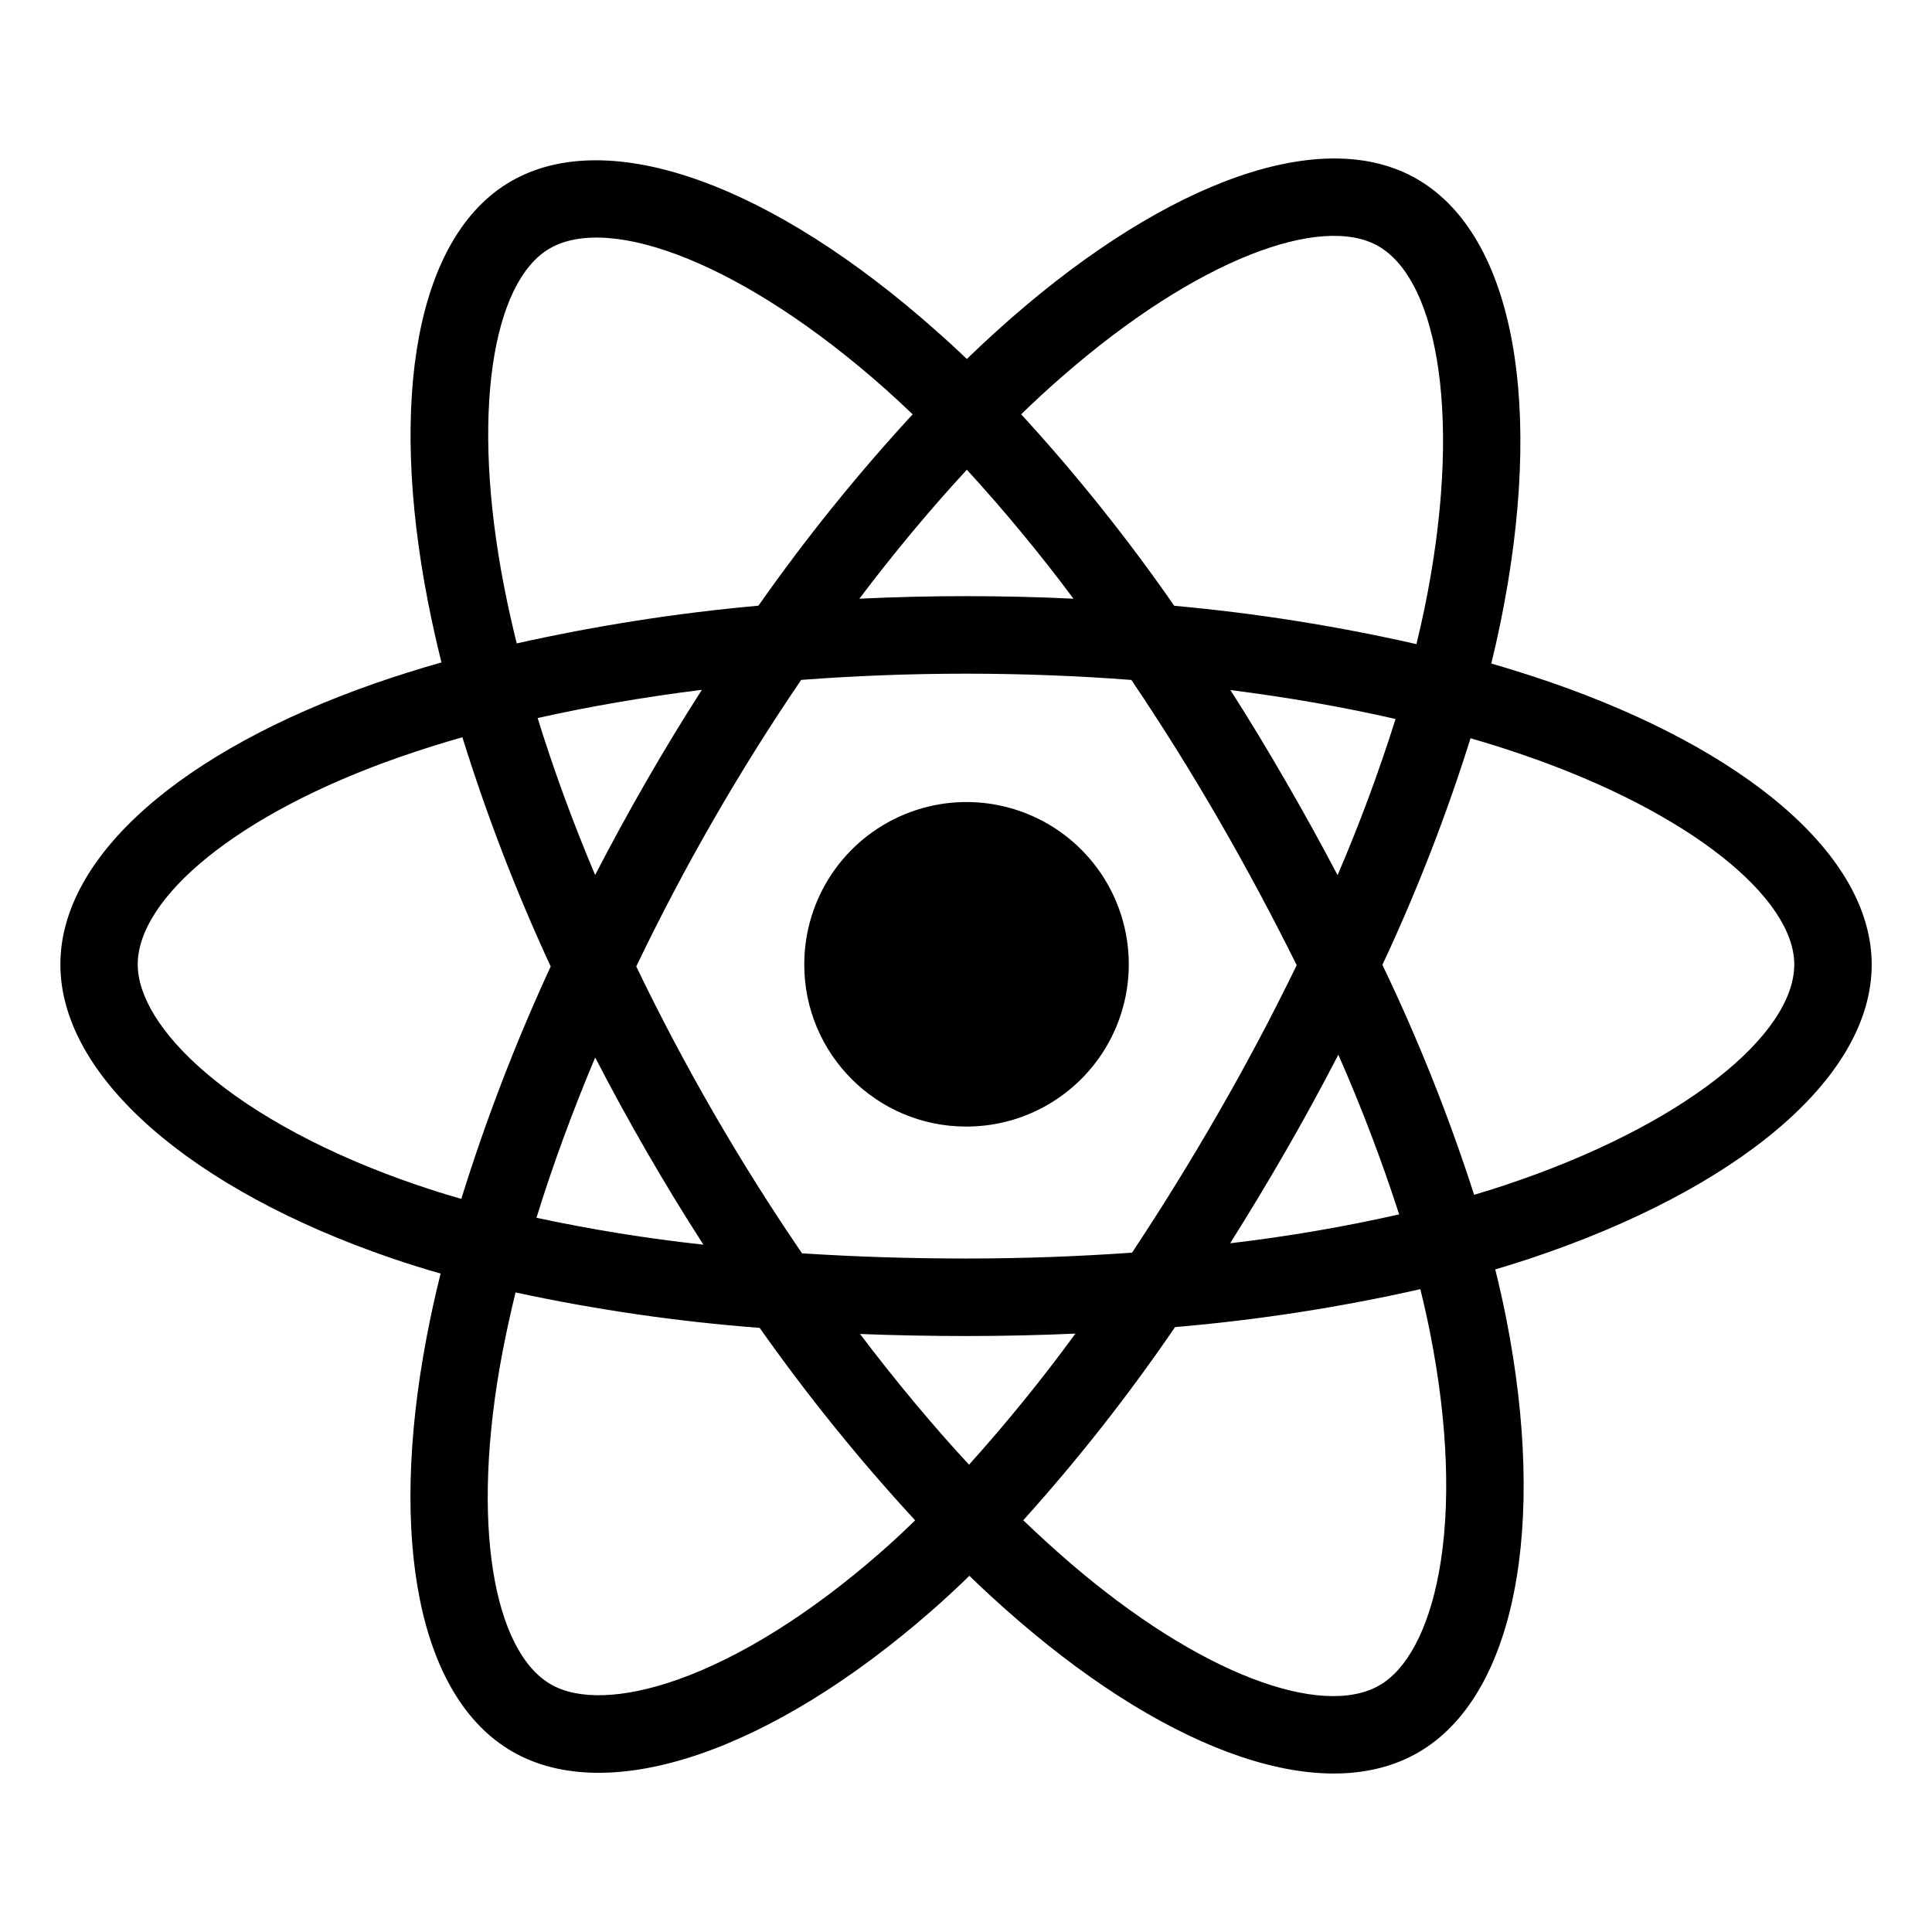
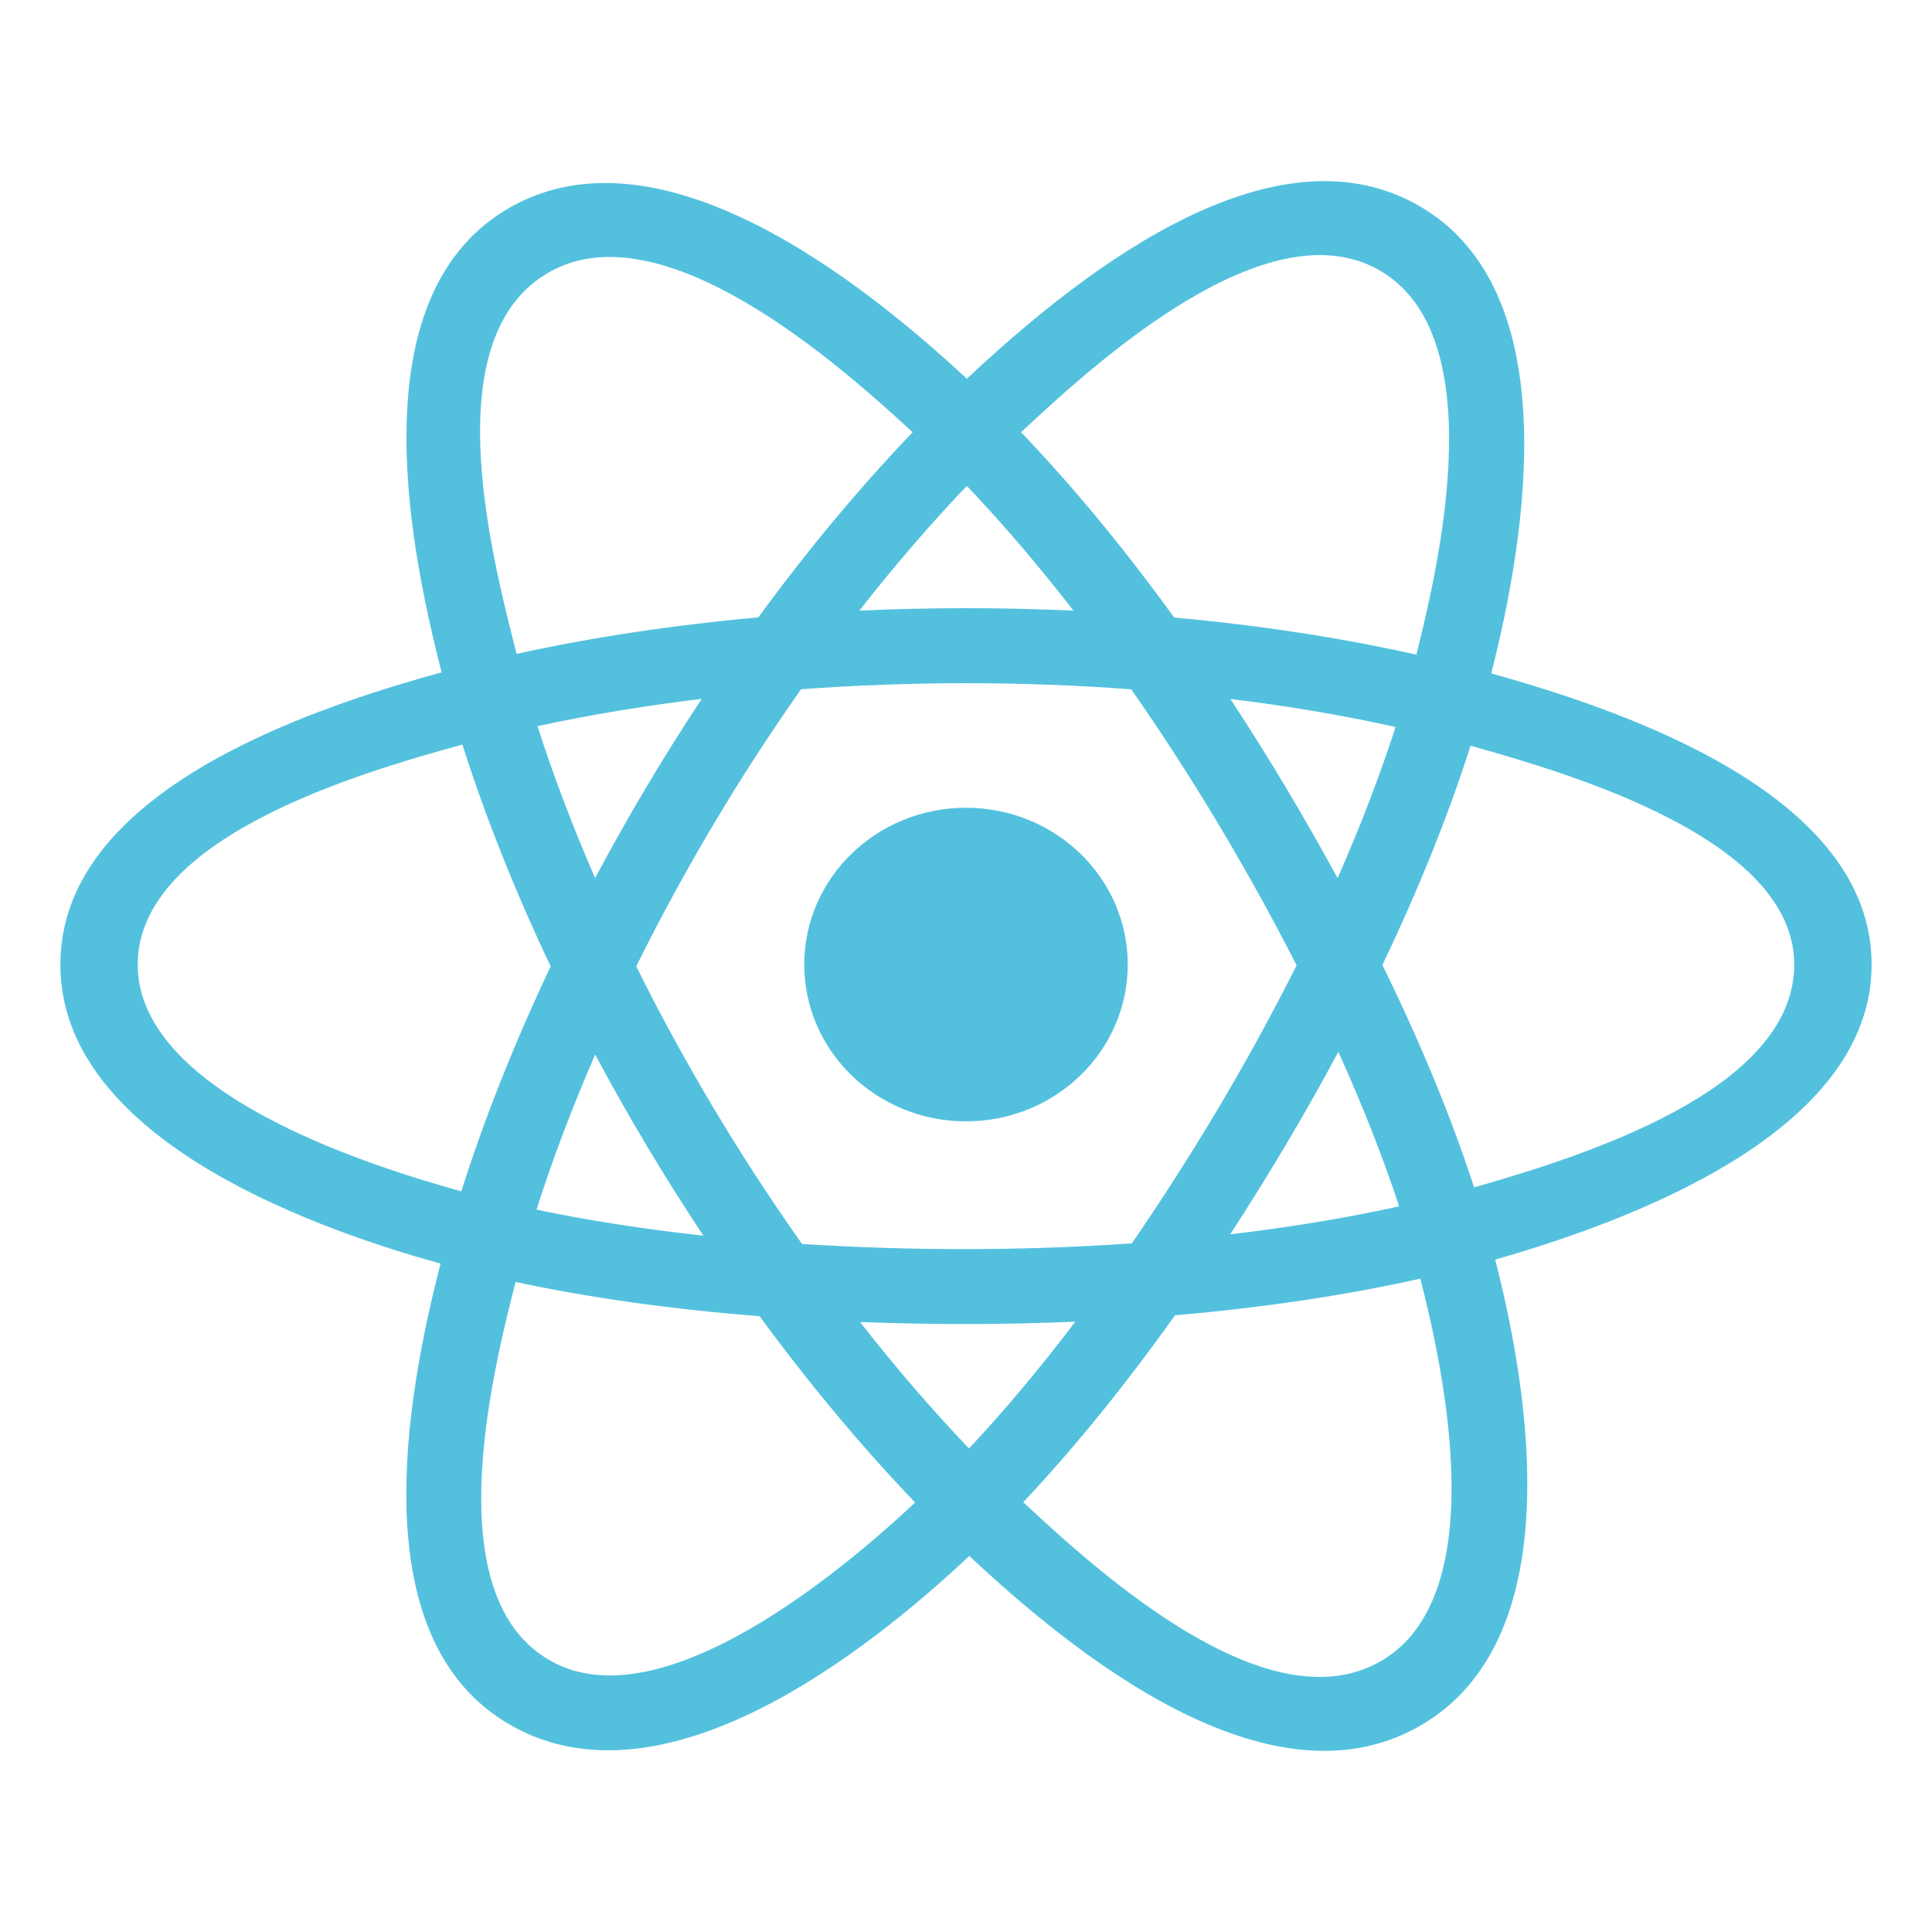
- <svg xmlns="http://www.w3.org/2000/svg" fill="#000000" width="800px" height="800px" viewBox="0 0 512 512">
-   <path d="M410.66,180.72h0q-7.67-2.62-15.45-4.88,1.29-5.25,2.38-10.56c11.7-56.9,4.05-102.74-22.06-117.83-25-14.48-66,.61-107.36,36.69q-6.1,5.34-11.95,11-3.9-3.76-8-7.36c-43.35-38.58-86.8-54.83-112.88-39.69-25,14.51-32.43,57.6-21.9,111.53q1.58,8,3.55,15.93c-6.15,1.75-12.09,3.62-17.77,5.6C48.46,198.9,16,226.73,16,255.59c0,29.82,34.84,59.72,87.77,77.85q6.44,2.19,13,4.07Q114.64,346,113,354.68c-10,53-2.2,95.07,22.75,109.49,25.77,14.89,69-.41,111.14-37.31q5-4.38,10-9.25,6.32,6.11,13,11.86c40.8,35.18,81.09,49.39,106,34.93,25.75-14.94,34.12-60.14,23.25-115.13q-1.25-6.3-2.88-12.86,4.56-1.35,8.93-2.79c55-18.27,90.83-47.81,90.83-78C496,226.62,462.5,198.61,410.66,180.72Zm-129-81.08c35.43-30.91,68.55-43.11,83.65-34.39h0c16.07,9.29,22.32,46.75,12.22,95.88q-1,4.8-2.16,9.57a487.83,487.83,0,0,0-64.18-10.16,481.27,481.27,0,0,0-40.57-50.75Q276,104.57,281.64,99.64ZM157.73,280.25q6.51,12.6,13.61,24.89,7.23,12.54,15.07,24.71a435.28,435.28,0,0,1-44.24-7.13C146.41,309,151.63,294.75,157.73,280.25Zm0-48.33c-6-14.19-11.08-28.15-15.25-41.63,13.7-3.07,28.3-5.58,43.52-7.48q-7.65,11.94-14.72,24.23T157.7,231.92Zm10.9,24.17q9.48-19.77,20.42-38.78h0q10.93-19,23.27-37.13c14.28-1.08,28.92-1.65,43.71-1.65s29.52.57,43.79,1.66q12.21,18.09,23.13,37t20.69,38.6Q334,275.63,323,294.73h0q-10.91,19-23,37.24c-14.25,1-29,1.55-44,1.55s-29.47-.47-43.46-1.38q-12.43-18.19-23.46-37.29T168.6,256.09ZM340.75,305q7.25-12.58,13.92-25.49h0a440.41,440.41,0,0,1,16.12,42.32A434.44,434.44,0,0,1,326,329.48Q333.62,317.39,340.75,305Zm13.72-73.07q-6.64-12.65-13.81-25h0q-7-12.18-14.59-24.06c15.31,1.94,30,4.52,43.77,7.67A439.89,439.89,0,0,1,354.47,231.93ZM256.23,124.48h0a439.75,439.75,0,0,1,28.25,34.18q-28.35-1.35-56.74,0C237.07,146.32,246.62,134.87,256.23,124.48ZM145.66,65.86c16.06-9.32,51.57,4,89,37.27,2.39,2.13,4.8,4.36,7.2,6.67A491.37,491.37,0,0,0,201,160.51a499.12,499.12,0,0,0-64.06,10q-1.83-7.36-3.3-14.82h0C124.59,109.46,130.58,74.61,145.66,65.86ZM122.25,317.71q-6-1.71-11.85-3.71c-23.4-8-42.73-18.44-56-29.81C42.52,274,36.5,263.83,36.5,255.59c0-17.51,26.06-39.85,69.52-55q8.19-2.85,16.52-5.21a493.54,493.54,0,0,0,23.4,60.75A502.46,502.46,0,0,0,122.25,317.71Zm111.13,93.67c-18.63,16.32-37.29,27.89-53.74,33.72h0c-14.78,5.23-26.55,5.38-33.66,1.27-15.14-8.75-21.44-42.54-12.85-87.86q1.53-8,3.5-16a480.85,480.85,0,0,0,64.69,9.39,501.2,501.2,0,0,0,41.2,51C239.54,405.83,236.49,408.65,233.38,411.38Zm23.42-23.22c-9.72-10.51-19.42-22.14-28.88-34.64q13.79.54,28.08.54c9.78,0,19.46-.21,29-.64A439.33,439.33,0,0,1,256.8,388.16Zm124.52,28.59c-2.86,15.44-8.61,25.74-15.72,29.86-15.13,8.78-47.48-2.63-82.36-32.72-4-3.44-8-7.13-12.07-11a484.54,484.54,0,0,0,40.23-51.2,477.84,477.84,0,0,0,65-10.05q1.47,5.94,2.6,11.64h0C383.81,377.58,384.5,399.56,381.32,416.75Zm17.4-102.64h0c-2.62.87-5.32,1.71-8.06,2.53a483.26,483.26,0,0,0-24.31-60.94,481.52,481.52,0,0,0,23.36-60.06c4.91,1.43,9.68,2.93,14.27,4.52,44.42,15.32,71.52,38,71.52,55.43C475.5,274.19,446.23,298.33,398.72,314.11Z" />
-   <path d="M256,298.55a43,43,0,1,0-42.86-43A42.91,42.91,0,0,0,256,298.55Z" />
+ <svg xmlns="http://www.w3.org/2000/svg" width="800px" height="800px" viewBox="0 0 32 32" fill="none">
+   <path d="M18.679 15.976C18.679 14.541 17.48 13.379 16 13.379C14.521 13.379 13.321 14.541 13.321 15.976C13.321 17.41 14.521 18.573 16 18.573C17.48 18.573 18.679 17.41 18.679 15.976Z" fill="#53C1DE" />
+   <path fill-rule="evenodd" clip-rule="evenodd" d="M24.7 11.154C25.266 8.925 25.977 4.791 23.47 3.39C20.975 1.995 17.728 4.668 16.014 6.273C14.304 4.684 10.966 2.022 8.462 3.428C5.968 4.828 6.737 8.893 7.315 11.136C4.988 11.776 1 13.156 1 15.976C1 18.787 4.984 20.289 7.297 20.929C6.717 23.184 5.986 27.191 8.483 28.588C10.997 29.993 14.325 27.395 16.055 25.772C17.781 27.386 20.997 30.002 23.492 28.601C25.996 27.196 25.344 23.118 24.765 20.863C27.007 20.221 31 18.752 31 15.976C31 13.184 26.99 11.792 24.7 11.154ZM24.416 19.667C24.037 18.502 23.524 17.262 22.897 15.982C23.495 14.732 23.988 13.509 24.357 12.351C26.036 12.823 29.718 13.901 29.718 15.976C29.718 18.07 26.185 19.159 24.416 19.667ZM22.85 27.526C20.988 28.571 18.222 26.07 16.948 24.881C17.793 23.984 18.638 22.942 19.462 21.785C20.913 21.66 22.283 21.456 23.526 21.178C23.933 22.773 24.72 26.476 22.85 27.526ZM9.124 27.511C7.261 26.47 8.113 22.895 8.54 21.233C9.768 21.497 11.129 21.686 12.582 21.801C13.412 22.933 14.282 23.974 15.158 24.886C14.075 25.901 10.995 28.557 9.124 27.511ZM2.281 15.976C2.281 13.874 5.942 12.803 7.659 12.333C8.035 13.517 8.527 14.754 9.121 16.006C8.519 17.277 8.02 18.534 7.641 19.732C6.004 19.278 2.281 18.079 2.281 15.976ZM9.104 4.504C10.973 3.454 13.875 6.01 15.116 7.16C14.244 8.068 13.383 9.101 12.56 10.226C11.149 10.353 9.799 10.557 8.557 10.83C8.091 9.021 7.236 5.552 9.104 4.504ZM20.379 11.577C21.337 11.694 22.254 11.85 23.115 12.041C22.856 12.844 22.534 13.684 22.154 14.545C21.604 13.533 21.014 12.542 20.379 11.577ZM16.014 8.048C16.605 8.669 17.197 9.362 17.78 10.114C16.599 10.06 15.415 10.06 14.234 10.114C14.817 9.368 15.414 8.676 16.014 8.048ZM9.857 14.544C9.483 13.686 9.164 12.842 8.903 12.027C9.759 11.842 10.672 11.69 11.623 11.575C10.987 12.537 10.397 13.528 9.857 14.544ZM11.65 20.466C10.668 20.359 9.741 20.215 8.886 20.035C9.15 19.206 9.477 18.343 9.858 17.467C10.406 18.493 11.005 19.494 11.65 20.466ZM16.05 23.991C15.442 23.356 14.836 22.653 14.245 21.897C15.433 21.942 16.623 21.942 17.811 21.891C17.227 22.661 16.637 23.365 16.05 23.991ZM22.167 17.422C22.568 18.308 22.906 19.166 23.174 19.981C22.304 20.173 21.365 20.328 20.376 20.444C21.015 19.461 21.615 18.454 22.167 17.422ZM18.747 20.594C16.93 20.72 15.102 20.719 13.284 20.604C12.251 19.142 11.331 17.603 10.538 16.006C11.328 14.412 12.24 12.876 13.268 11.416C15.088 11.283 16.918 11.282 18.737 11.417C19.756 12.877 20.668 14.409 21.476 15.988C20.677 17.581 19.759 19.12 18.747 20.594ZM22.83 4.467C24.701 5.513 23.868 9.227 23.459 10.843C22.215 10.564 20.863 10.357 19.448 10.228C18.624 9.09 17.77 8.055 16.912 7.159C18.169 5.984 20.978 3.431 22.83 4.467Z" fill="#53C1DE" />
</svg>
